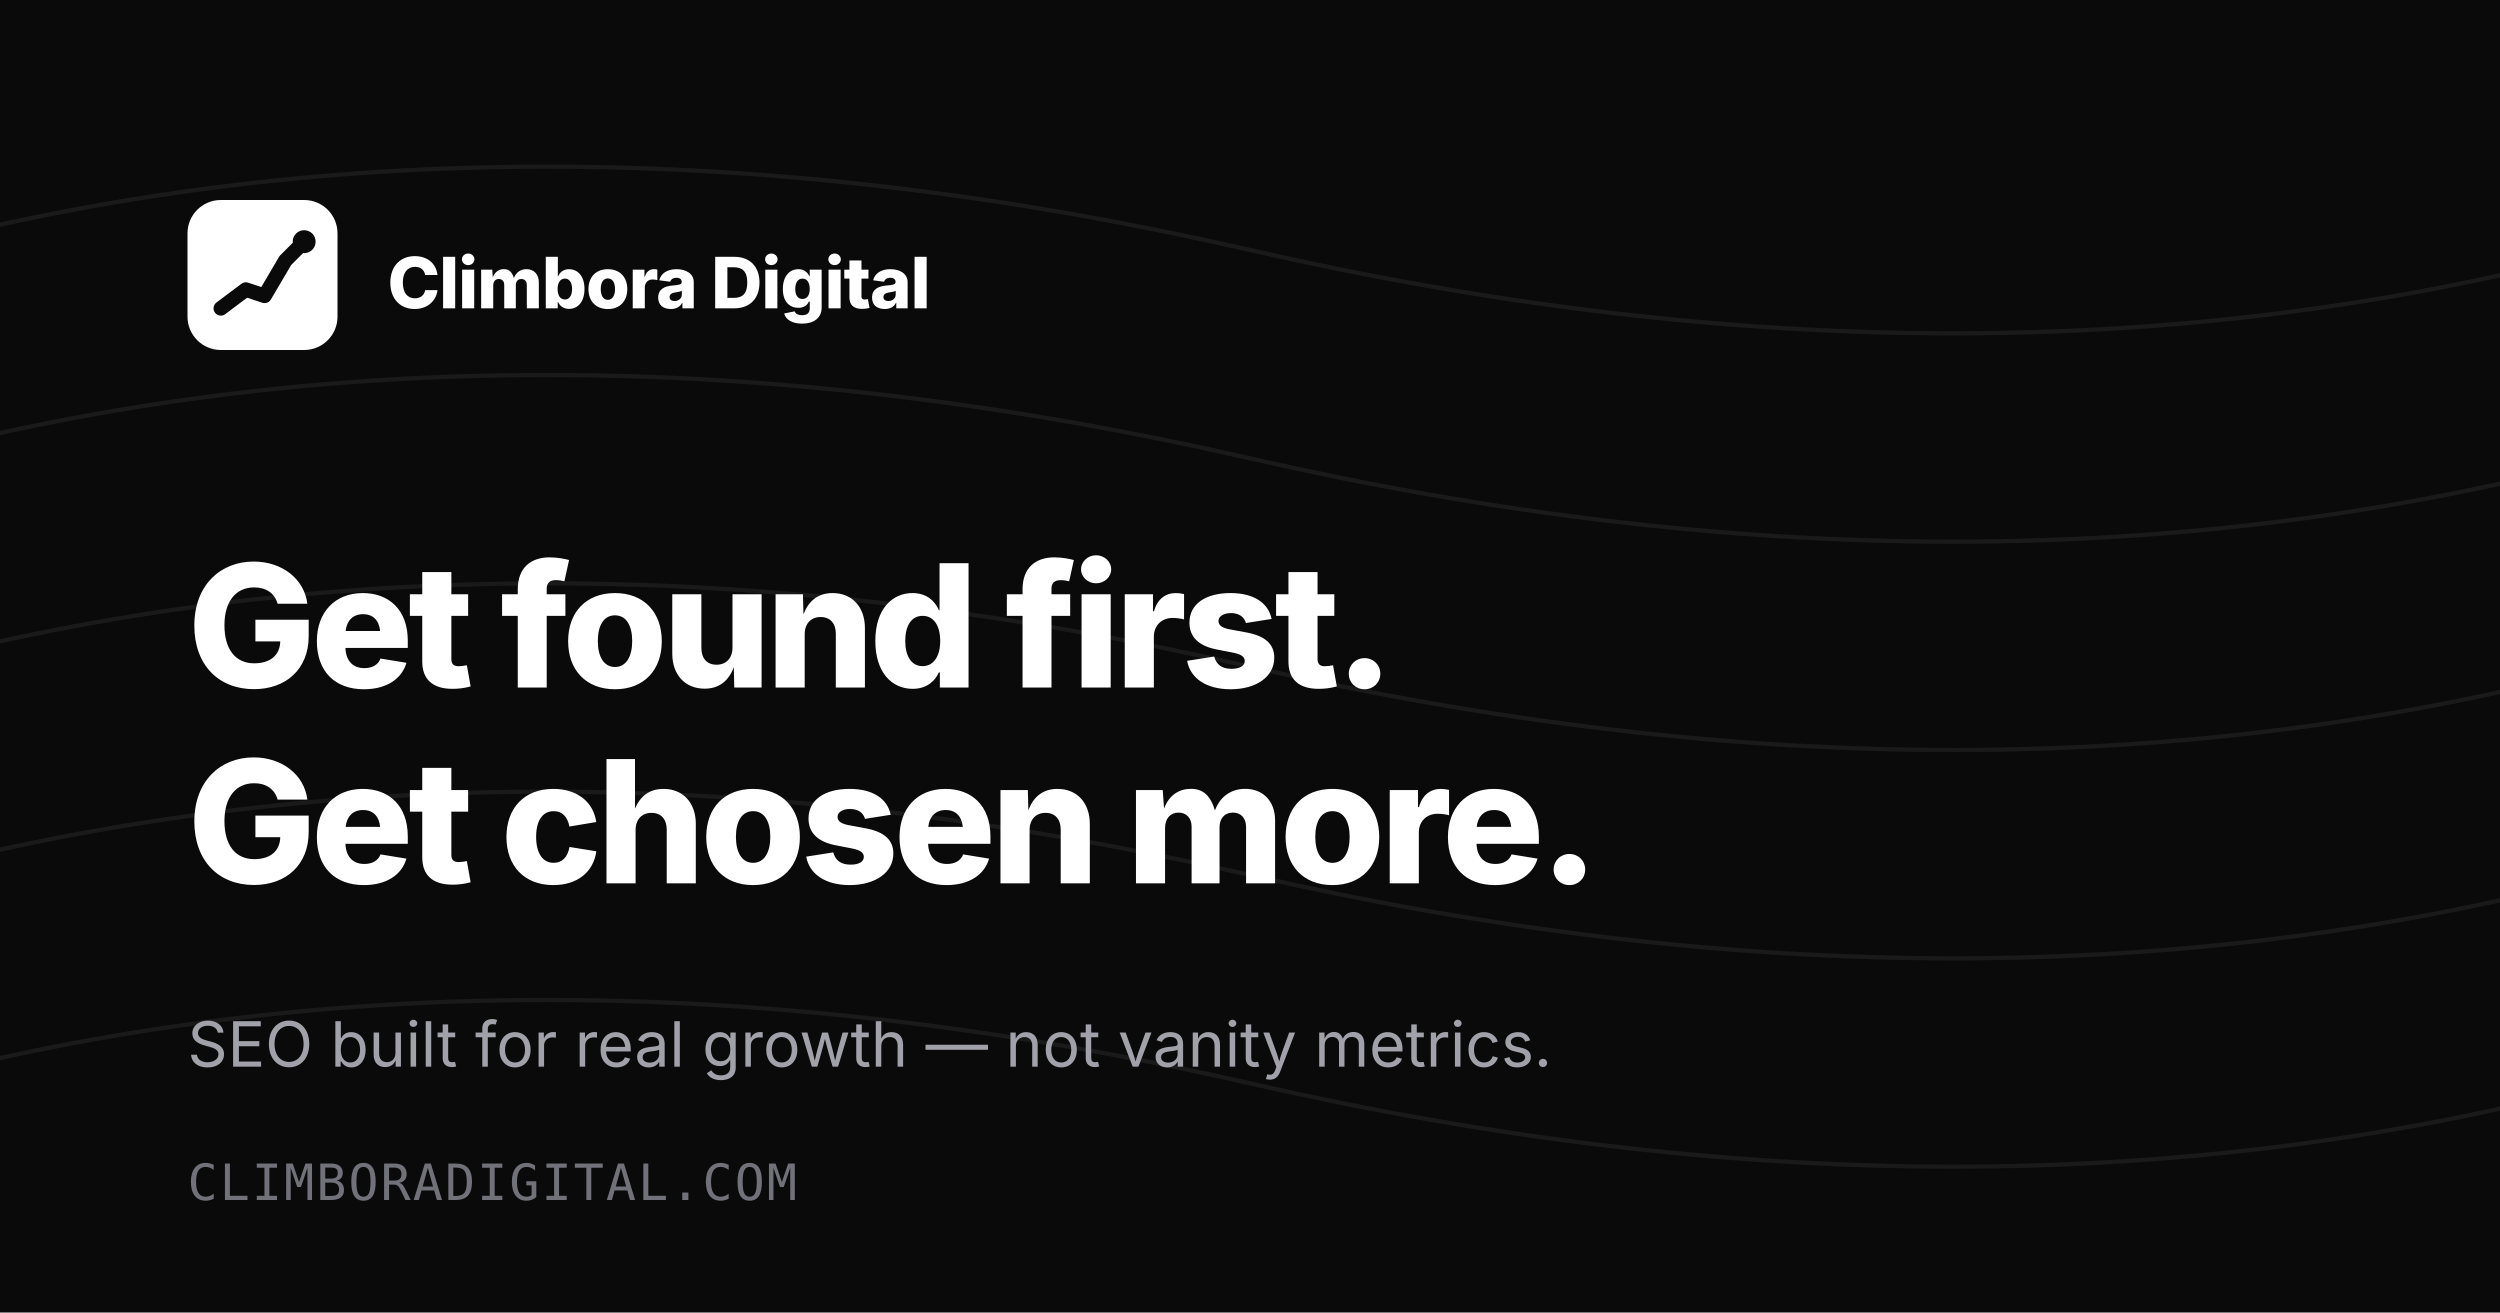
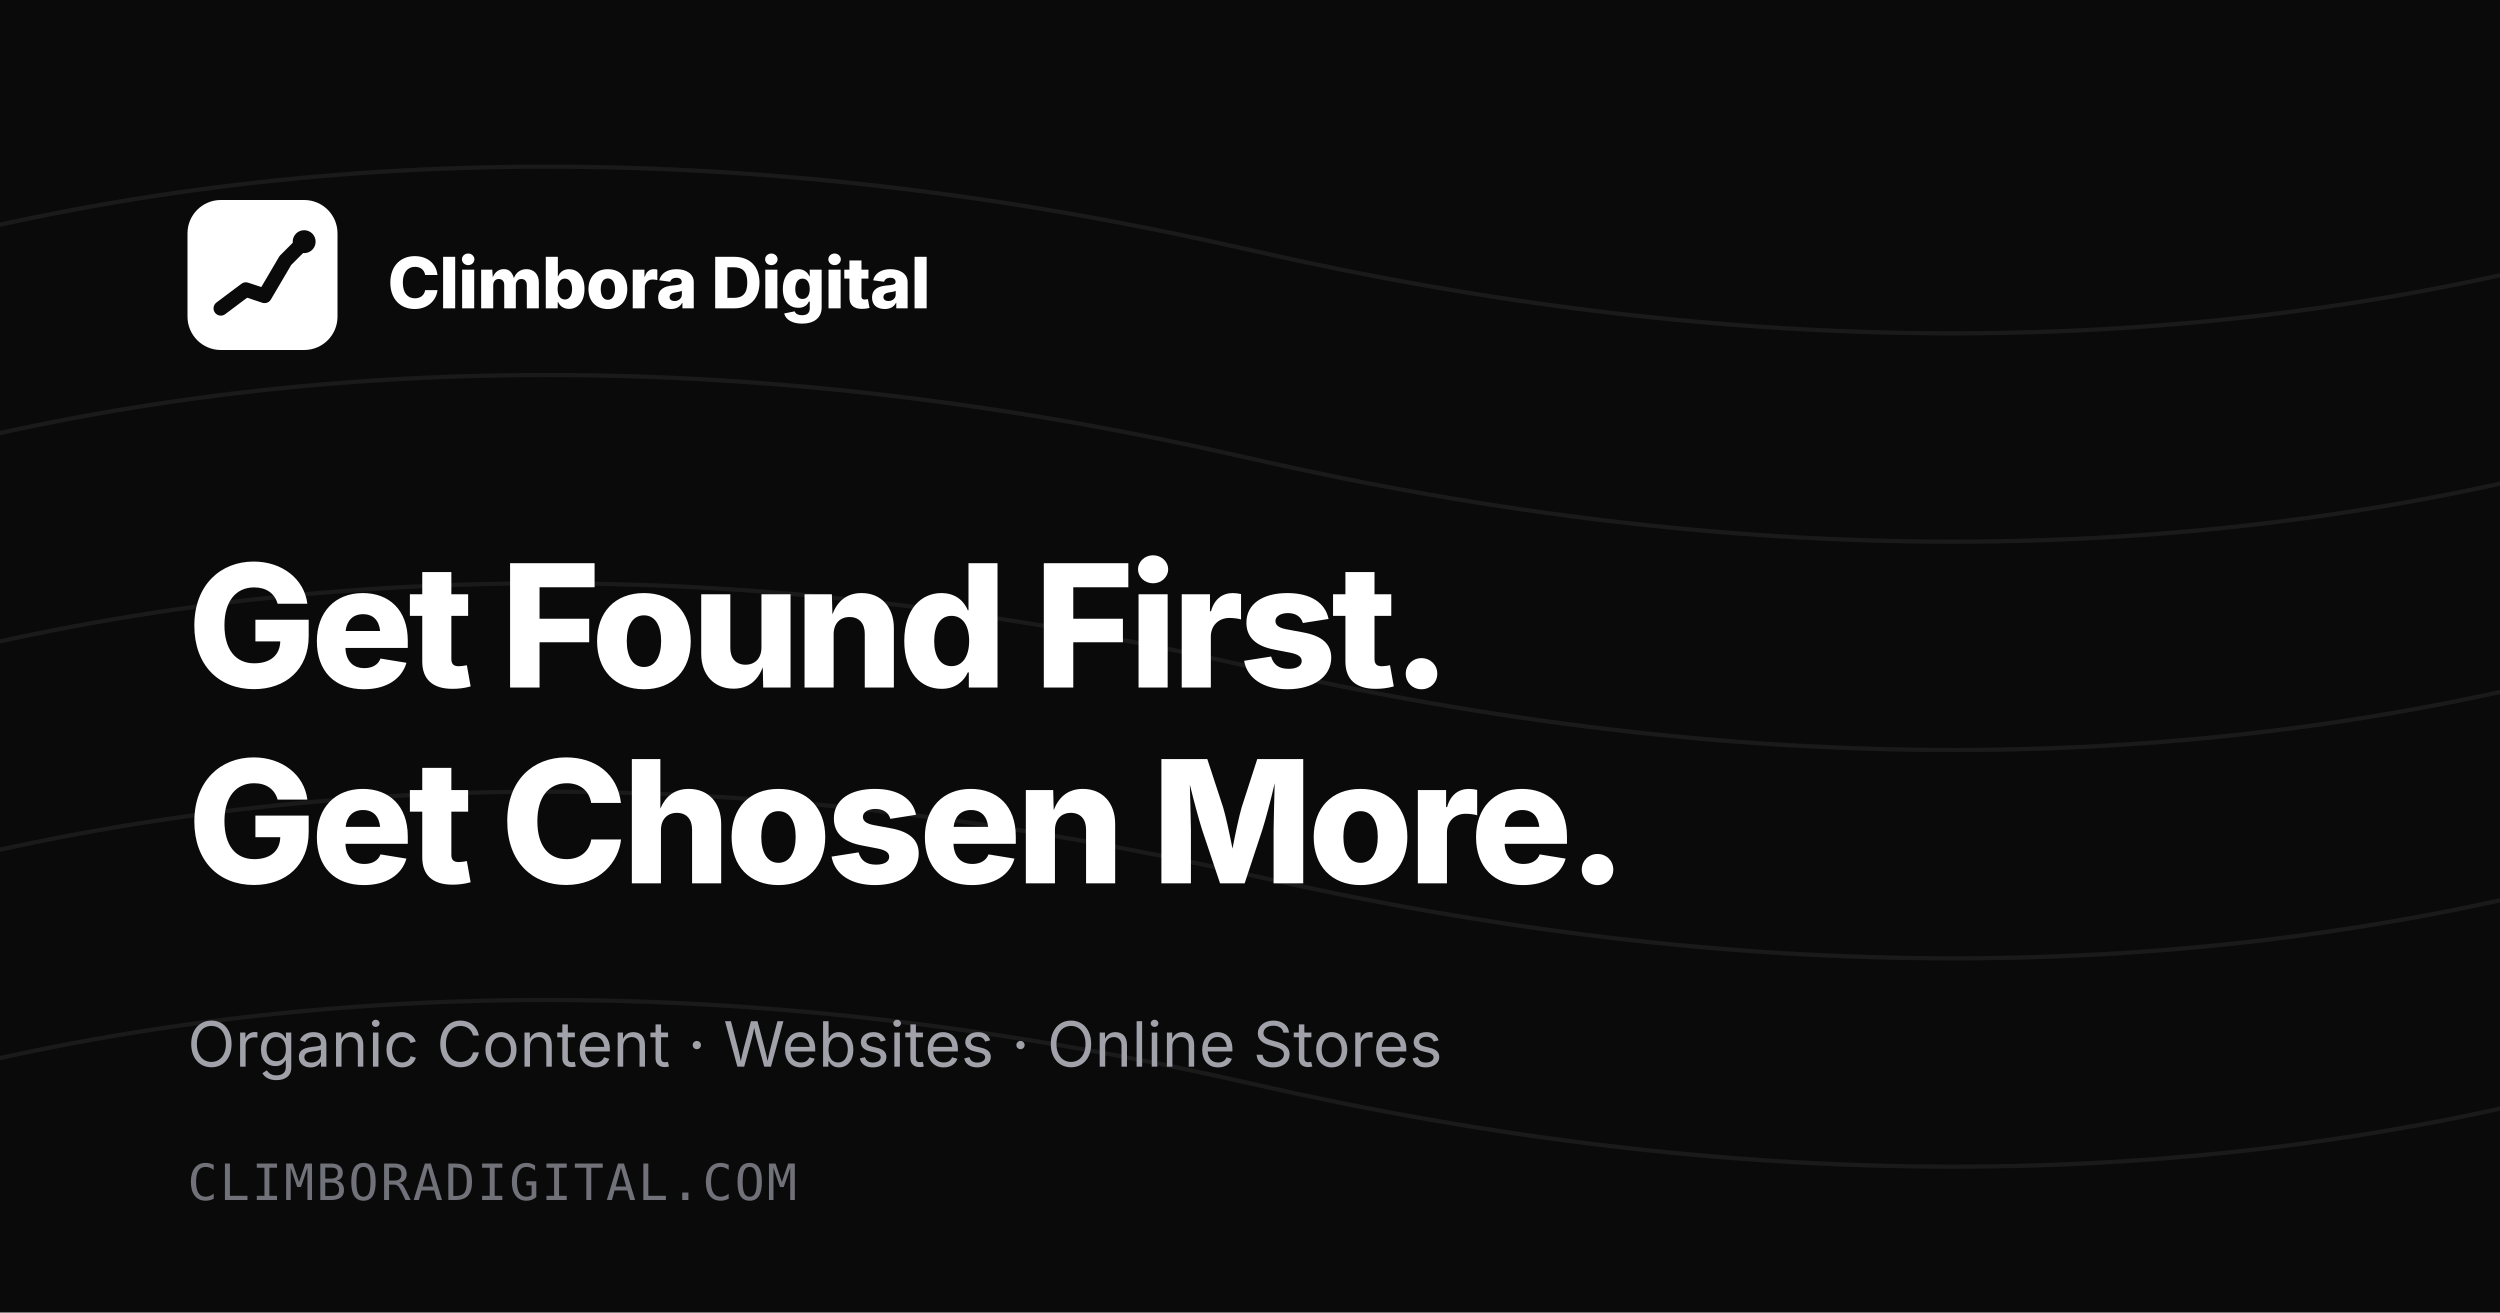
<svg xmlns="http://www.w3.org/2000/svg" viewBox="0 0 1200 630" width="1200" height="630">
  <rect width="1200" height="630" fill="#0A0A0A" />
  <g fill="none" stroke="#FFFFFF" stroke-opacity="0.07" stroke-width="2">
    <path d="M-50 120 Q 250 40 600 120 T 1250 120" />
    <path d="M-50 220 Q 250 140 600 220 T 1250 220" />
    <path d="M-50 320 Q 250 240 600 320 T 1250 320" />
    <path d="M-50 420 Q 250 340 600 420 T 1250 420" />
    <path d="M-50 520 Q 250 440 600 520 T 1250 520" />
  </g>
  <g transform="translate(90, 96)">
    <rect width="72" height="72" rx="16" fill="#FFFFFF" />
    <polyline points="16,52 28,43 37,46 47,29 56,20" fill="none" stroke="#0A0A0A" stroke-width="7" stroke-linecap="round" stroke-linejoin="round" />
    <circle cx="56" cy="20" r="5.5" fill="#0A0A0A" />
  </g>
  <text x="186" y="148" font-family="Inter, Segoe UI, Helvetica, Arial, sans-serif" font-size="34" font-weight="800" fill="#FFFFFF" letter-spacing="-0.5">Climbora Digital</text>
-   <text x="90" y="330" font-family="Inter, Segoe UI, Helvetica, Arial, sans-serif" font-size="82" font-weight="800" fill="#FFFFFF" letter-spacing="-2.5">Get found first.</text>
-   <text x="90" y="424" font-family="Inter, Segoe UI, Helvetica, Arial, sans-serif" font-size="82" font-weight="800" fill="#FFFFFF" letter-spacing="-2.5">Get chosen more.</text>
-   <text x="90" y="512" font-family="Inter, Segoe UI, Helvetica, Arial, sans-serif" font-size="30" font-weight="400" fill="#A1A1AA">SEO built for real growth — not vanity metrics.</text>
+   <text x="90" y="330" font-family="Inter, Segoe UI, Helvetica, Arial, sans-serif" font-size="82" font-weight="800" fill="#FFFFFF" letter-spacing="-2.5">Get Found First.</text>
+   <text x="90" y="424" font-family="Inter, Segoe UI, Helvetica, Arial, sans-serif" font-size="82" font-weight="800" fill="#FFFFFF" letter-spacing="-2.5">Get Chosen More.</text>
+   <text x="90" y="512" font-family="Inter, Segoe UI, Helvetica, Arial, sans-serif" font-size="30" font-weight="400" fill="#A1A1AA">Organic Content · Websites · Online Stores</text>
  <text x="90" y="576" font-family="ui-monospace, SFMono-Regular, Menlo, monospace" font-size="24" font-weight="500" fill="#71717A" letter-spacing="1">CLIMBORADIGITAL.COM</text>
</svg>
